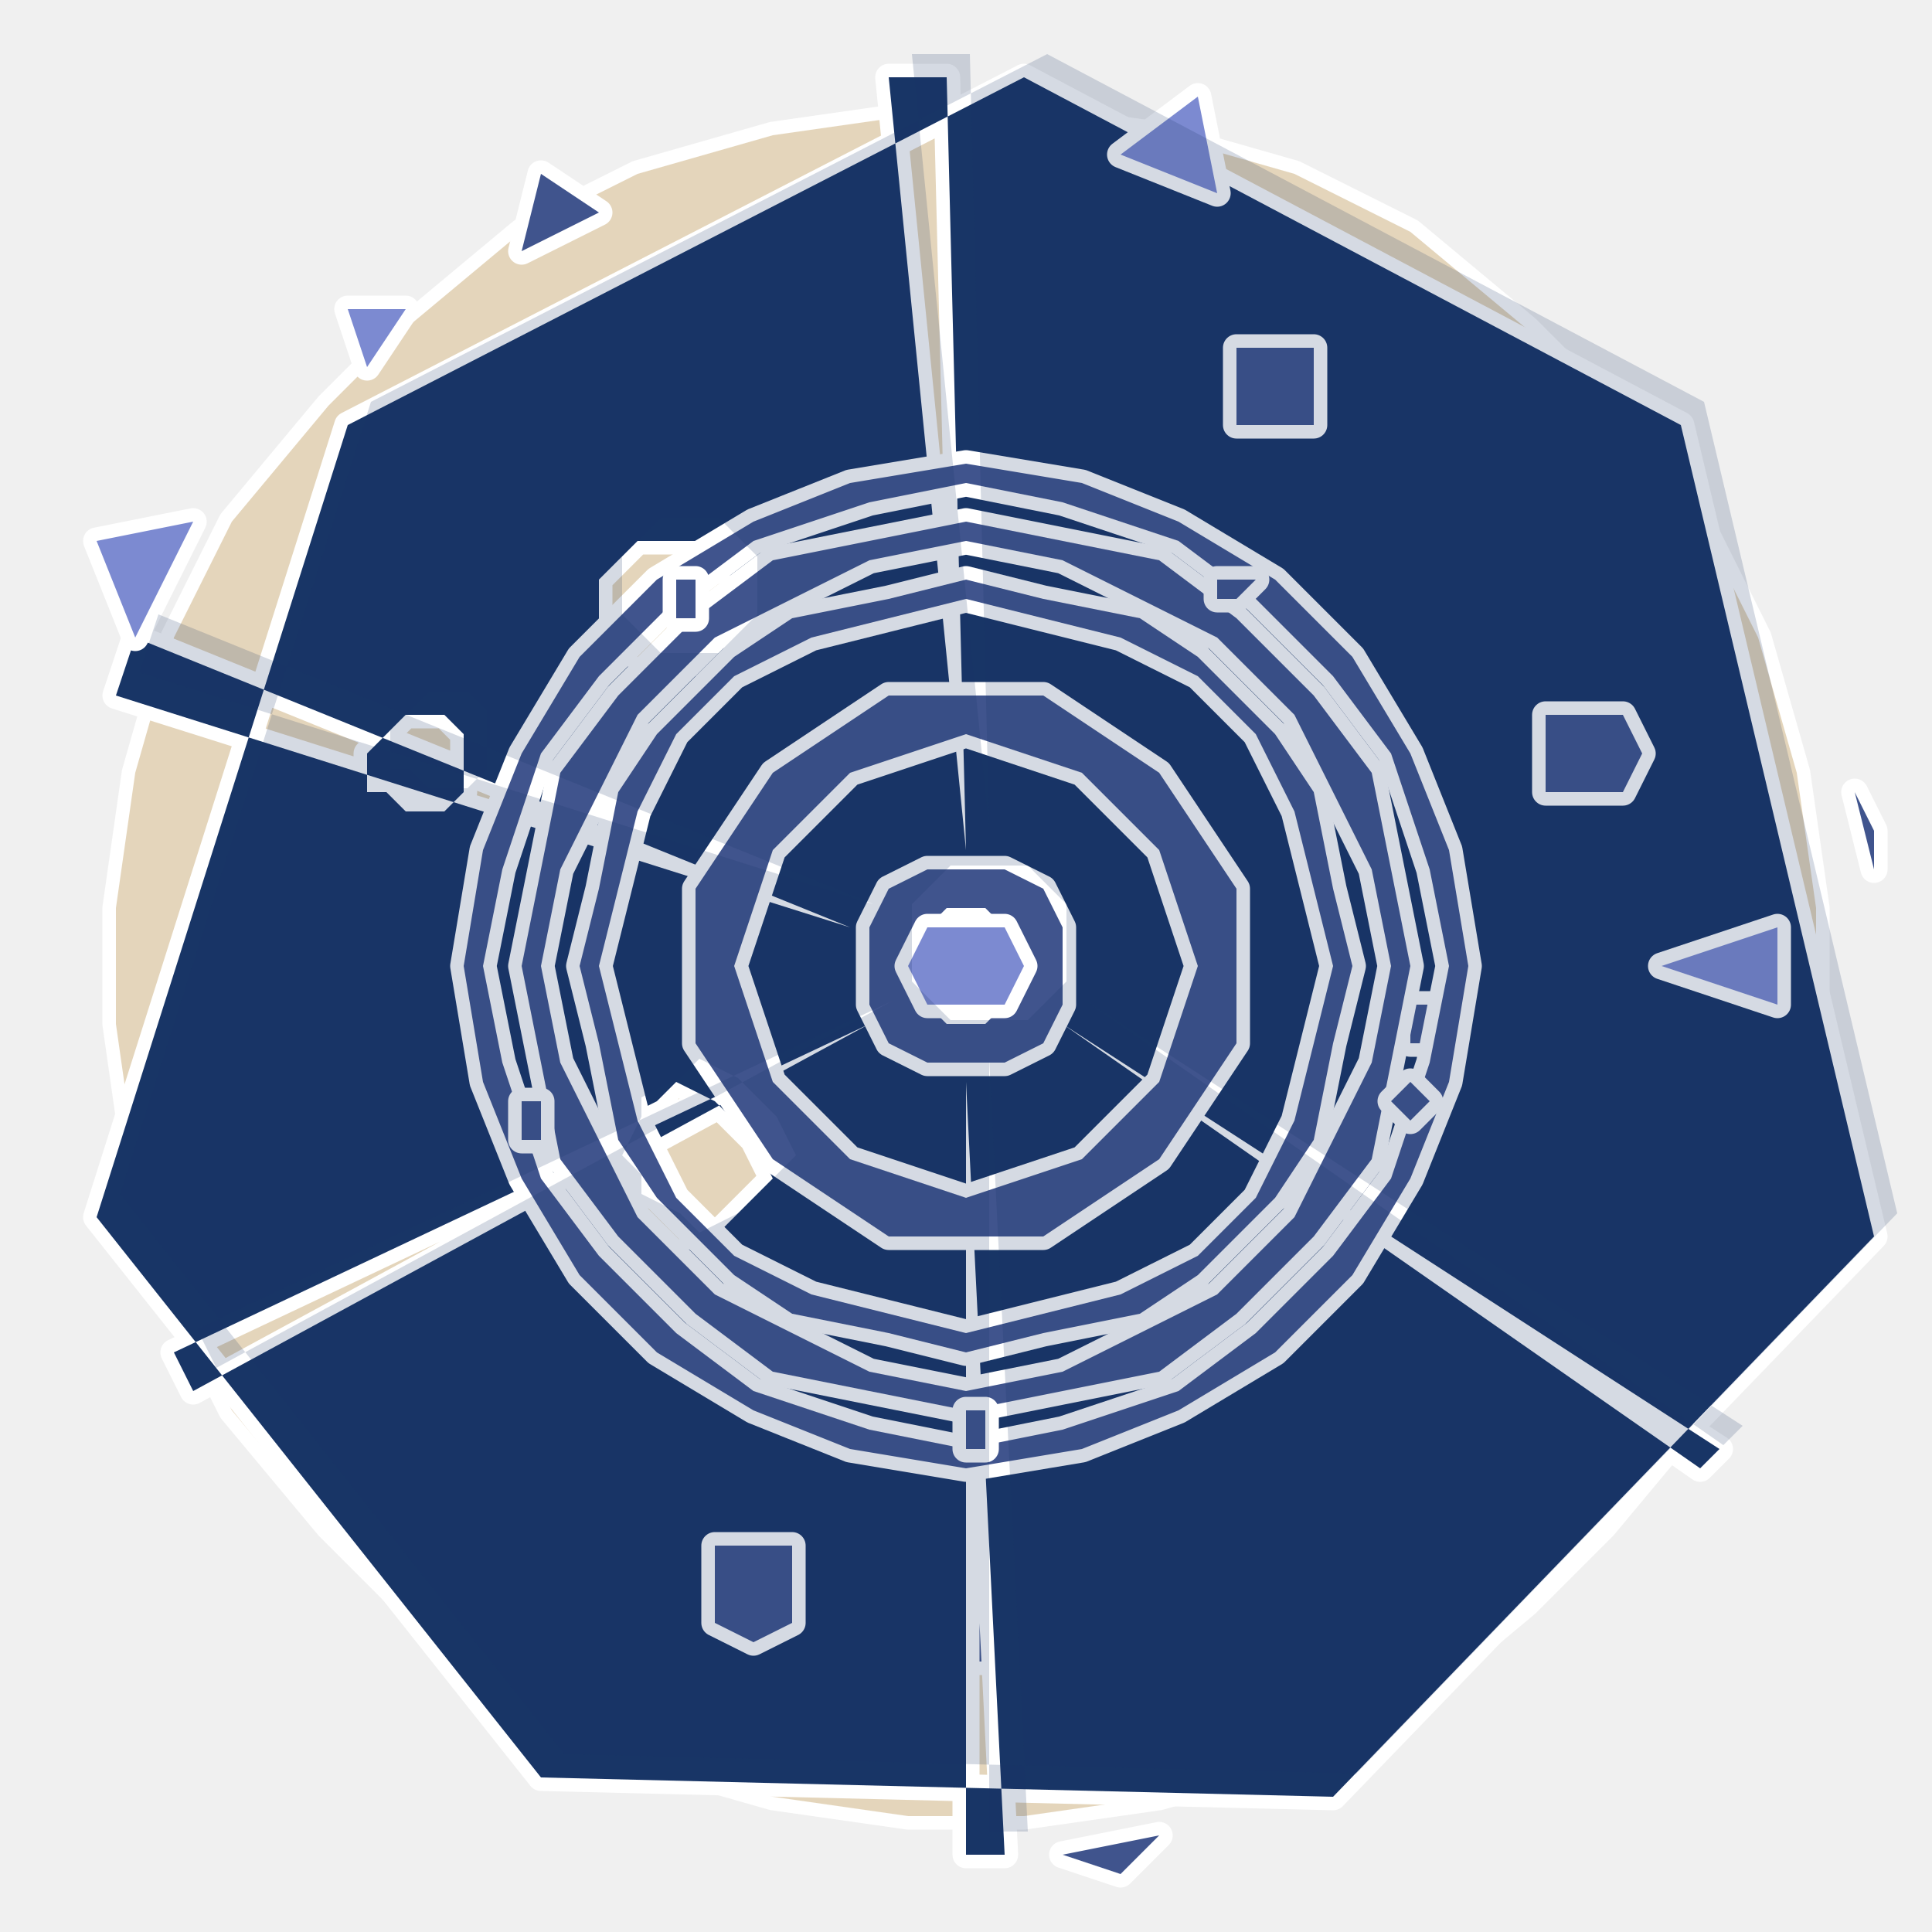
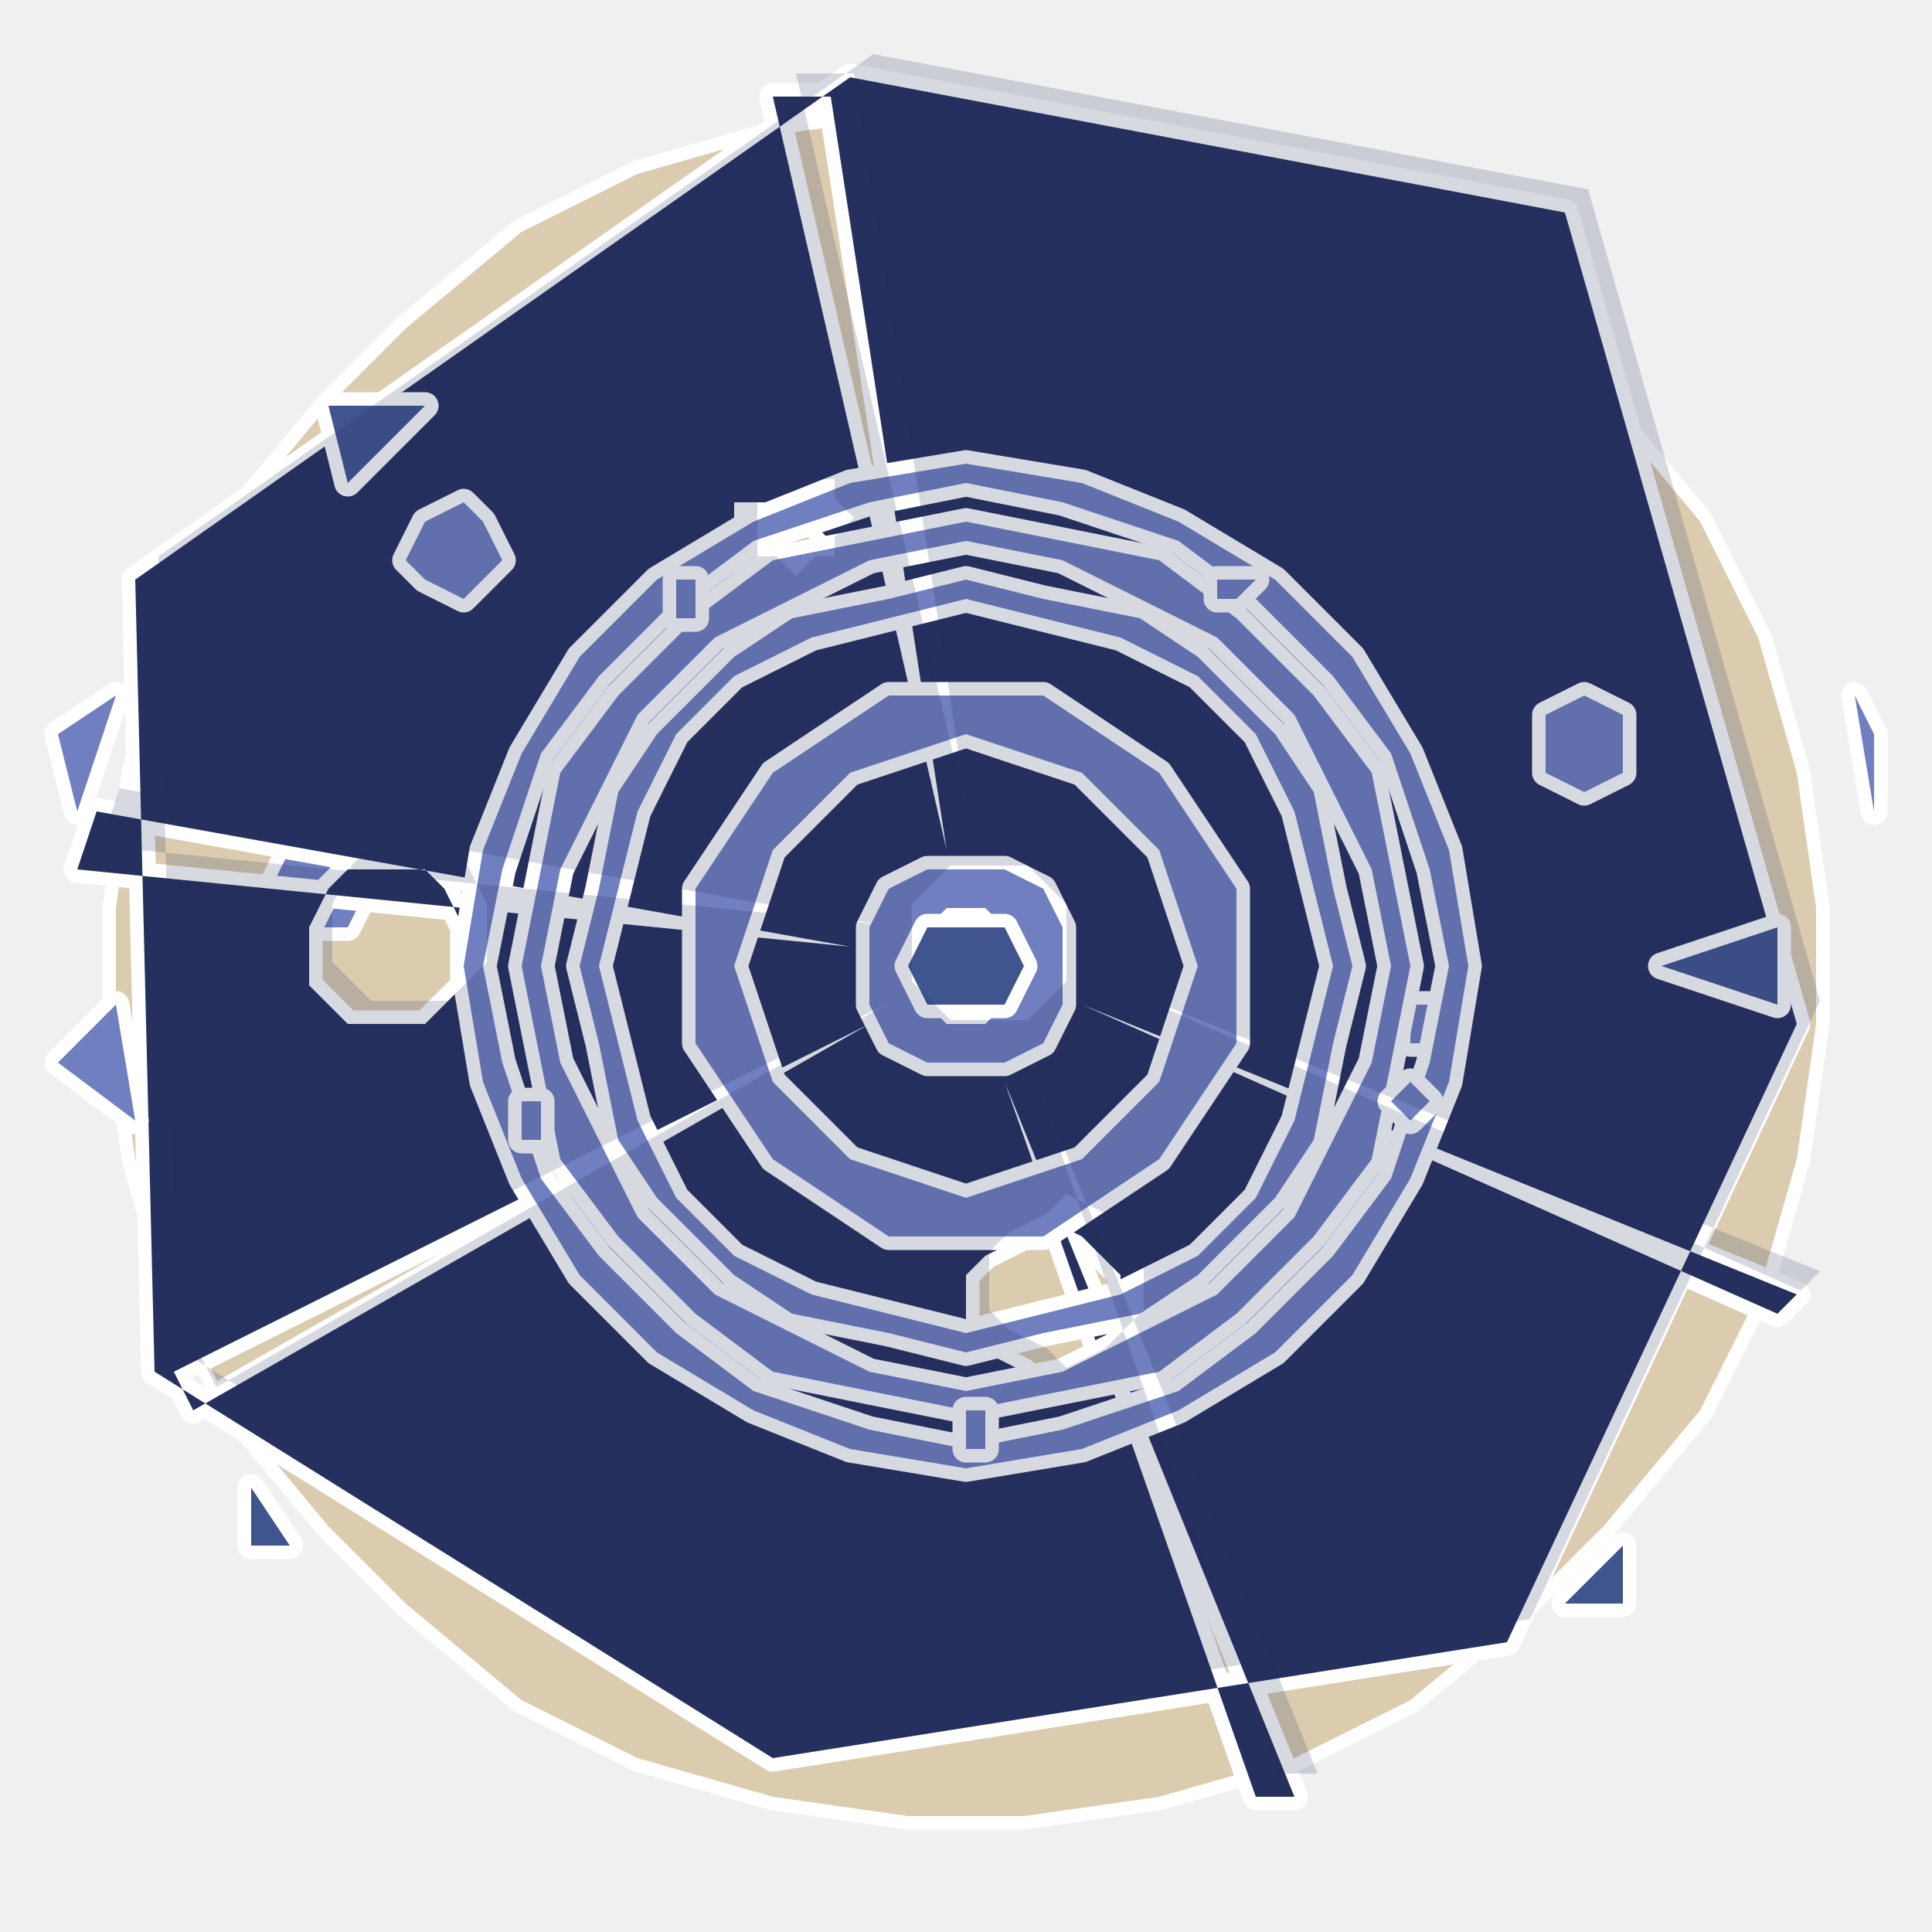
<svg xmlns="http://www.w3.org/2000/svg" viewBox="0 0 100 100" role="img" aria-label="@playform/ets-hook-dsh-search-suggester - spike-star">
  <style>
		@media (prefers-reduced-motion: no-preference) {
			.ets-hook-dsh-search-suggester-scene * { transform-box: view-box; transform-origin: 50% 50%; }
- 		.ets-hook-dsh-search-suggester-counter { animation: ets-hook-dsh-search-suggester-counter 24s linear -4s infinite; }
+ 		.ets-hook-dsh-search-suggester-counter { animation: ets-hook-dsh-search-suggester-counter 23s linear -3s infinite; }
		@keyframes ets-hook-dsh-search-suggester-counter { to { transform: rotate(-360deg); } }
- 		.ets-hook-dsh-search-suggester-breathe { animation: ets-hook-dsh-search-suggester-breathe 6s ease-in-out -4s infinite; }
+ 		.ets-hook-dsh-search-suggester-breathe { animation: ets-hook-dsh-search-suggester-breathe 5s ease-in-out -3s infinite; }
		@keyframes ets-hook-dsh-search-suggester-breathe { 50% { transform: scale(1.06); opacity: 0.85; } }
- 		.ets-hook-dsh-search-suggester-fire { animation: ets-hook-dsh-search-suggester-fire 2.6s ease-in-out infinite; }
+ 		.ets-hook-dsh-search-suggester-fire { animation: ets-hook-dsh-search-suggester-fire 3.0s ease-in-out infinite; }
		@keyframes ets-hook-dsh-search-suggester-fire { 0%, 100% { opacity: 0.35; } 50% { opacity: 1; } }
- 		.ets-hook-dsh-search-suggester-twinkle { animation: ets-hook-dsh-search-suggester-twinkle 7s ease-in-out -4s infinite; }
+ 		.ets-hook-dsh-search-suggester-twinkle { animation: ets-hook-dsh-search-suggester-twinkle 10s ease-in-out -3s infinite; }
		@keyframes ets-hook-dsh-search-suggester-twinkle { 0%, 100% { transform: scale(0.94); opacity: 0.4; } 50% { transform: scale(1.06); opacity: 1; } }
- 		.ets-hook-dsh-search-suggester-trace { animation: ets-hook-dsh-search-suggester-trace 5s ease-in-out -4s infinite; }
+ 		.ets-hook-dsh-search-suggester-trace { animation: ets-hook-dsh-search-suggester-trace 6s ease-in-out -3s infinite; }
		@keyframes ets-hook-dsh-search-suggester-trace { 0%, 100% { transform: translate(0, 0); opacity: 1; } 50% { transform: translate(1.4px, -1.4px); opacity: 0.35; } }
		}
	</style>
  <defs>
    <path id="ets-hook-dsh-search-suggester-0" d="M91,67 L88,73 L83,79 L79,83 L73,88 L67,91 L60,93 L53,94 L47,94 L40,93 L33,91 L27,88 L21,83 L17,79 L12,73 L9,67 L7,60 L6,53 L6,47 L7,40 L9,33 L12,27 L17,21 L21,17 L27,12 L33,9 L40,7 L47,6 L53,6 L60,7 L67,9 L73,12 L79,17 L83,21 L88,27 L91,33 L93,40 L94,47 L94,53 L93,60 Z" />
-     <path id="ets-hook-dsh-search-suggester-1" d="M51,84 L51,86 L49,86 L47,86 L46,84 L47,82 L49,82 L51,82 Z" />
-     <path id="ets-hook-dsh-search-suggester-2" d="M61,17 L60,19 L59,20 L57,19 L56,17 L57,15 L59,15 L60,15 Z" />
-     <path id="ets-hook-dsh-search-suggester-3" d="M97,64 L69,93 L28,92 L5,63 L18,22 L53,4 L87,22 Z M55,53 L89,75 L88,76 L55,53 Z M40,61 L39,62 L38,63 L37,64 L35,65 L34,64 L32,63 L32,62 L31,61 L32,59 L32,58 L34,57 L35,56 L37,57 L38,58 L39,59 Z M50,56 L52,96 L50,96 L50,56 Z M45,53 L10,72 L9,70 L45,53 Z M38,32 L38,33 L37,34 L36,35 L34,35 L33,35 L32,34 L31,33 L31,32 L31,30 L32,29 L33,28 L34,28 L36,28 L37,29 L38,30 Z M44,48 L6,36 L7,33 L44,48 Z M50,44 L46,4 L49,4 L50,44 Z M24,40 L24,41 L24,41 L23,42 L22,42 L21,42 L20,41 L19,41 L19,40 L19,39 L20,38 L21,37 L22,37 L23,37 L24,38 L24,39 Z M54,50 L54,52 L53,53 L52,54 L50,54 L48,54 L47,53 L46,52 L46,50 L46,48 L47,47 L48,46 L50,46 L52,46 L53,47 L54,48 Z" />
-     <path id="ets-hook-dsh-search-suggester-4" d="M41,82 L41,84 L39,85 L37,84 L37,82 L37,80 L39,80 L41,80 Z" />
-     <path id="ets-hook-dsh-search-suggester-5" d="M68,20 L68,22 L66,22 L64,22 L64,20 L64,18 L66,18 L68,18 Z" />
-     <path id="ets-hook-dsh-search-suggester-6" d="M85,39 L84,41 L82,41 L80,41 L80,39 L80,37 L82,37 L84,37 Z" />
-     <path id="ets-hook-dsh-search-suggester-7" d="M64,50 L64,54 L62,57 L60,60 L57,62 L54,64 L50,64 L46,64 L43,62 L40,60 L38,57 L36,54 L36,50 L36,46 L38,43 L40,40 L43,38 L46,36 L50,36 L54,36 L57,38 L60,40 L62,43 L64,46 Z M62,50 L61,53 L60,56 L58,58 L56,60 L53,61 L50,62 L47,61 L44,60 L42,58 L40,56 L39,53 L38,50 L39,47 L40,44 L42,42 L44,40 L47,39 L50,38 L53,39 L56,40 L58,42 L60,44 L61,47 Z" />
-     <path id="ets-hook-dsh-search-suggester-8" d="M55,50 L55,52 L54,54 L52,55 L50,55 L48,55 L46,54 L45,52 L45,50 L45,48 L46,46 L48,45 L50,45 L52,45 L54,46 L55,48 Z M53,50 L53,51 L52,52 L51,53 L50,53 L49,53 L48,52 L47,51 L47,50 L47,49 L48,48 L49,47 L50,47 L51,47 L52,48 L53,49 Z" />
-     <path id="ets-hook-dsh-search-suggester-9" d="M75,53 L74,54 L73,54 L73,53 L73,52 L74,52 Z" />
-     <path id="ets-hook-dsh-search-suggester-10" d="M92,48 L86,50 L92,52 Z" />
-     <path id="ets-hook-dsh-search-suggester-11" d="M70,50 L69,54 L68,59 L66,62 L62,66 L59,68 L54,69 L50,70 L46,69 L41,68 L38,66 L34,62 L32,59 L31,54 L30,50 L31,46 L32,41 L34,38 L38,34 L41,32 L46,31 L50,30 L54,31 L59,32 L62,34 L66,38 L68,41 L69,46 Z M69,50 L68,54 L67,58 L65,62 L62,65 L58,67 L54,68 L50,69 L46,68 L42,67 L38,65 L35,62 L33,58 L32,54 L31,50 L32,46 L33,42 L35,38 L38,35 L42,33 L46,32 L50,31 L54,32 L58,33 L62,35 L65,38 L67,42 L68,46 Z" />
-     <path id="ets-hook-dsh-search-suggester-12" d="M73,50 L72,55 L71,60 L68,64 L64,68 L60,71 L55,72 L50,73 L45,72 L40,71 L36,68 L32,64 L29,60 L28,55 L27,50 L28,45 L29,40 L32,36 L36,32 L40,29 L45,28 L50,27 L55,28 L60,29 L64,32 L68,36 L71,40 L72,45 Z M72,50 L71,55 L69,59 L67,63 L63,67 L59,69 L55,71 L50,72 L45,71 L41,69 L37,67 L33,63 L31,59 L29,55 L28,50 L29,45 L31,41 L33,37 L37,33 L41,31 L45,29 L50,28 L55,29 L59,31 L63,33 L67,37 L69,41 L71,45 Z" />
-     <path id="ets-hook-dsh-search-suggester-13" d="M76,50 L75,56 L73,61 L70,66 L66,70 L61,73 L56,75 L50,76 L44,75 L39,73 L34,70 L30,66 L27,61 L25,56 L24,50 L25,44 L27,39 L30,34 L34,30 L39,27 L44,25 L50,24 L56,25 L61,27 L66,30 L70,34 L73,39 L75,44 Z M75,50 L74,55 L72,61 L69,65 L65,69 L61,72 L55,74 L50,75 L45,74 L39,72 L35,69 L31,65 L28,61 L26,55 L25,50 L26,45 L28,39 L31,35 L35,31 L39,28 L45,26 L50,25 L55,26 L61,28 L65,31 L69,35 L72,39 L74,45 Z" />
-     <path id="ets-hook-dsh-search-suggester-14" d="M60,95 L58,97 L55,96 Z" />
-     <path id="ets-hook-dsh-search-suggester-15" d="M74,57 L73,58 L73,58 L72,57 L73,56 L73,56 Z" />
-     <path id="ets-hook-dsh-search-suggester-16" d="M58,8 L62,5 L63,10 Z" />
-     <path id="ets-hook-dsh-search-suggester-17" d="M51,74 L51,75 L50,75 L50,74 L50,73 L51,73 Z" />
-     <path id="ets-hook-dsh-search-suggester-18" d="M96,41 L97,43 L97,45 Z" />
-     <path id="ets-hook-dsh-search-suggester-19" d="M28,58 L28,59 L27,59 L27,58 L27,57 L28,57 Z" />
-     <path id="ets-hook-dsh-search-suggester-20" d="M19,19 L18,16 L21,16 Z" />
-     <path id="ets-hook-dsh-search-suggester-21" d="M36,31 L36,32 L35,32 L35,31 L35,30 L36,30 Z" />
-     <path id="ets-hook-dsh-search-suggester-22" d="M27,13 L28,9 L31,11 Z" />
-     <path id="ets-hook-dsh-search-suggester-23" d="M65,30 L64,31 L63,31 L63,30 L63,30 L64,30 Z" />
-     <path id="ets-hook-dsh-search-suggester-24" d="M7,33 L5,28 L10,27 Z" />
-     <path id="ets-hook-dsh-search-suggester-25" d="M53,50 L52,52 L51,52 L49,52 L48,52 L47,50 L48,48 L49,48 L51,48 L52,48 Z" />
+     <path id="ets-hook-dsh-search-suggester-1" d="M30,76 L29,77 L28,78 L26,77 L25,76 L26,74 L28,73 L29,74 Z" />
+     <path id="ets-hook-dsh-search-suggester-2" d="M19,46 L18,48 L16,48 L15,48 L14,46 L15,44 L16,43 L18,44 Z" />
+     <path id="ets-hook-dsh-search-suggester-3" d="M93,53 L78,85 L40,91 L8,71 L7,30 L44,4 L81,11 Z M56,52 L93,67 L92,68 L56,52 Z M58,67 L58,69 L57,70 L56,71 L54,72 L53,71 L51,70 L50,69 L50,67 L50,66 L51,65 L53,64 L54,63 L56,64 L57,65 L58,66 Z M52,56 L67,93 L65,93 L52,56 Z M45,53 L10,73 L9,71 L45,53 Z M43,28 L42,29 L42,30 L41,30 L40,31 L39,30 L38,30 L38,29 L38,28 L38,27 L38,26 L39,26 L40,26 L41,26 L42,26 L42,27 Z M44,49 L4,45 L5,42 L44,49 Z M49,44 L40,5 L43,5 L49,44 Z M24,49 L24,51 L23,52 L22,53 L20,53 L18,53 L17,52 L16,51 L16,49 L16,48 L17,46 L18,45 L20,45 L22,45 L23,46 L24,48 Z M54,50 L54,52 L53,53 L52,54 L50,54 L48,54 L47,53 L46,52 L46,50 L46,48 L47,47 L48,46 L50,46 L52,46 L53,47 L54,48 Z" />
+     <path id="ets-hook-dsh-search-suggester-4" d="M84,38 L84,40 L82,41 L80,40 L80,38 L80,37 L82,36 L84,37 Z" />
+     <path id="ets-hook-dsh-search-suggester-5" d="M26,29 L25,30 L24,31 L22,30 L21,29 L22,27 L24,26 L25,27 Z" />
+     <path id="ets-hook-dsh-search-suggester-6" d="M64,50 L64,54 L62,57 L60,60 L57,62 L54,64 L50,64 L46,64 L43,62 L40,60 L38,57 L36,54 L36,50 L36,46 L38,43 L40,40 L43,38 L46,36 L50,36 L54,36 L57,38 L60,40 L62,43 L64,46 Z M62,50 L61,53 L60,56 L58,58 L56,60 L53,61 L50,62 L47,61 L44,60 L42,58 L40,56 L39,53 L38,50 L39,47 L40,44 L42,42 L44,40 L47,39 L50,38 L53,39 L56,40 L58,42 L60,44 L61,47 Z" />
+     <path id="ets-hook-dsh-search-suggester-7" d="M55,50 L55,52 L54,54 L52,55 L50,55 L48,55 L46,54 L45,52 L45,50 L45,48 L46,46 L48,45 L50,45 L52,45 L54,46 L55,48 Z M53,50 L53,51 L52,52 L51,53 L50,53 L49,53 L48,52 L47,51 L47,50 L47,49 L48,48 L49,47 L50,47 L51,47 L52,48 L53,49 Z" />
+     <path id="ets-hook-dsh-search-suggester-8" d="M75,53 L74,54 L73,54 L73,53 L73,52 L74,52 Z" />
+     <path id="ets-hook-dsh-search-suggester-9" d="M92,48 L86,50 L92,52 Z" />
+     <path id="ets-hook-dsh-search-suggester-10" d="M70,50 L69,54 L68,59 L66,62 L62,66 L59,68 L54,69 L50,70 L46,69 L41,68 L38,66 L34,62 L32,59 L31,54 L30,50 L31,46 L32,41 L34,38 L38,34 L41,32 L46,31 L50,30 L54,31 L59,32 L62,34 L66,38 L68,41 L69,46 Z M69,50 L68,54 L67,58 L65,62 L62,65 L58,67 L54,68 L50,69 L46,68 L42,67 L38,65 L35,62 L33,58 L32,54 L31,50 L32,46 L33,42 L35,38 L38,35 L42,33 L46,32 L50,31 L54,32 L58,33 L62,35 L65,38 L67,42 L68,46 Z" />
+     <path id="ets-hook-dsh-search-suggester-11" d="M73,50 L72,55 L71,60 L68,64 L64,68 L60,71 L55,72 L50,73 L45,72 L40,71 L36,68 L32,64 L29,60 L28,55 L27,50 L28,45 L29,40 L32,36 L36,32 L40,29 L45,28 L50,27 L55,28 L60,29 L64,32 L68,36 L71,40 L72,45 Z M72,50 L71,55 L69,59 L67,63 L63,67 L59,69 L55,71 L50,72 L45,71 L41,69 L37,67 L33,63 L31,59 L29,55 L28,50 L29,45 L31,41 L33,37 L37,33 L41,31 L45,29 L50,28 L55,29 L59,31 L63,33 L67,37 L69,41 L71,45 Z" />
+     <path id="ets-hook-dsh-search-suggester-12" d="M76,50 L75,56 L73,61 L70,66 L66,70 L61,73 L56,75 L50,76 L44,75 L39,73 L34,70 L30,66 L27,61 L25,56 L24,50 L25,44 L27,39 L30,34 L34,30 L39,27 L44,25 L50,24 L56,25 L61,27 L66,30 L70,34 L73,39 L75,44 Z M75,50 L74,55 L72,61 L69,65 L65,69 L61,72 L55,74 L50,75 L45,74 L39,72 L35,69 L31,65 L28,61 L26,55 L25,50 L26,45 L28,39 L31,35 L35,31 L39,28 L45,26 L50,25 L55,26 L61,28 L65,31 L69,35 L72,39 L74,45 Z" />
+     <path id="ets-hook-dsh-search-suggester-13" d="M74,57 L73,58 L73,58 L72,57 L73,56 L73,56 Z" />
+     <path id="ets-hook-dsh-search-suggester-14" d="M4,42 L3,38 L6,36 Z" />
+     <path id="ets-hook-dsh-search-suggester-15" d="M51,74 L51,75 L50,75 L50,74 L50,73 L51,73 Z" />
+     <path id="ets-hook-dsh-search-suggester-16" d="M15,80 L13,80 L13,77 Z" />
+     <path id="ets-hook-dsh-search-suggester-17" d="M28,58 L28,59 L27,59 L27,58 L27,57 L28,57 Z" />
+     <path id="ets-hook-dsh-search-suggester-18" d="M7,58 L3,55 L6,52 Z" />
+     <path id="ets-hook-dsh-search-suggester-19" d="M36,31 L36,32 L35,32 L35,31 L35,30 L36,30 Z" />
+     <path id="ets-hook-dsh-search-suggester-20" d="M84,80 L84,83 L81,83 Z" />
+     <path id="ets-hook-dsh-search-suggester-21" d="M65,30 L64,31 L63,31 L63,30 L63,30 L64,30 Z" />
+     <path id="ets-hook-dsh-search-suggester-22" d="M96,36 L97,38 L97,42 Z" />
+     <path id="ets-hook-dsh-search-suggester-23" d="M18,25 L17,21 L22,21 Z" />
+     <path id="ets-hook-dsh-search-suggester-24" d="M53,50 L52,52 L51,52 L49,52 L48,52 L47,50 L48,48 L49,48 L51,48 L52,48 Z" />
  </defs>
  <g class="ets-hook-dsh-search-suggester-scene">
-     <g fill="#E4D5BB" fill-opacity="1" fill-rule="evenodd" stroke="#ffffff" stroke-width="1.4" stroke-linejoin="round" paint-order="stroke fill">
+     <g fill="#DBCCB0" fill-opacity="1" fill-rule="evenodd" stroke="#ffffff" stroke-width="1.4" stroke-linejoin="round" paint-order="stroke fill">
      <use class="ets-hook-dsh-search-suggester-breathe" href="#ets-hook-dsh-search-suggester-0" />
    </g>
-     <g fill="#40548D" fill-opacity="1" fill-rule="evenodd" stroke="#ffffff" stroke-width="1.4" stroke-linejoin="round" paint-order="stroke fill">
-       <use class="ets-hook-dsh-search-suggester-fire" style="animation-delay:-4.00s" href="#ets-hook-dsh-search-suggester-1" />
-       <use class="ets-hook-dsh-search-suggester-fire" style="animation-delay:-4.18s" href="#ets-hook-dsh-search-suggester-2" />
+     <g fill="#6F7FC0" fill-opacity="1" fill-rule="evenodd" stroke="#ffffff" stroke-width="1.4" stroke-linejoin="round" paint-order="stroke fill">
+       <use class="ets-hook-dsh-search-suggester-fire" style="animation-delay:-3.00s" href="#ets-hook-dsh-search-suggester-1" />
+       <use class="ets-hook-dsh-search-suggester-fire" style="animation-delay:-3.18s" href="#ets-hook-dsh-search-suggester-2" />
    </g>
-     <g fill="#183566" fill-opacity="1" fill-rule="evenodd" stroke="#ffffff" stroke-width="1.4" stroke-linejoin="round" paint-order="stroke fill">
+     <g fill="#26305E" fill-opacity="1" fill-rule="evenodd" stroke="#ffffff" stroke-width="1.4" stroke-linejoin="round" paint-order="stroke fill">
      <use href="#ets-hook-dsh-search-suggester-3" />
    </g>
-     <g fill="#40548D" fill-opacity="1" fill-rule="evenodd" stroke="#ffffff" stroke-width="1.4" stroke-linejoin="round" paint-order="stroke fill">
-       <use class="ets-hook-dsh-search-suggester-fire" style="animation-delay:-4.36s" href="#ets-hook-dsh-search-suggester-4" />
-       <use class="ets-hook-dsh-search-suggester-fire" style="animation-delay:-4.54s" href="#ets-hook-dsh-search-suggester-5" />
-       <use class="ets-hook-dsh-search-suggester-fire" style="animation-delay:-4.72s" href="#ets-hook-dsh-search-suggester-6" />
+     <g fill="#6F7FC0" fill-opacity="1" fill-rule="evenodd" stroke="#ffffff" stroke-width="1.4" stroke-linejoin="round" paint-order="stroke fill">
+       <use class="ets-hook-dsh-search-suggester-fire" style="animation-delay:-3.36s" href="#ets-hook-dsh-search-suggester-4" />
+       <use class="ets-hook-dsh-search-suggester-fire" style="animation-delay:-3.54s" href="#ets-hook-dsh-search-suggester-5" />
+       <use class="ets-hook-dsh-search-suggester-breathe" href="#ets-hook-dsh-search-suggester-6" />
      <use class="ets-hook-dsh-search-suggester-breathe" href="#ets-hook-dsh-search-suggester-7" />
-       <use class="ets-hook-dsh-search-suggester-breathe" href="#ets-hook-dsh-search-suggester-8" />
-       <use class="ets-hook-dsh-search-suggester-counter" href="#ets-hook-dsh-search-suggester-9" />
-     </g>
-     <g fill="#7C8AD1" fill-opacity="1" fill-rule="evenodd" stroke="#ffffff" stroke-width="1.4" stroke-linejoin="round" paint-order="stroke fill">
-       <use class="ets-hook-dsh-search-suggester-fire" style="animation-delay:-4.90s" href="#ets-hook-dsh-search-suggester-10" />
+       <use class="ets-hook-dsh-search-suggester-counter" href="#ets-hook-dsh-search-suggester-8" />
    </g>
    <g fill="#40548D" fill-opacity="1" fill-rule="evenodd" stroke="#ffffff" stroke-width="1.4" stroke-linejoin="round" paint-order="stroke fill">
+       <use class="ets-hook-dsh-search-suggester-fire" style="animation-delay:-3.72s" href="#ets-hook-dsh-search-suggester-9" />
+     </g>
+     <g fill="#6F7FC0" fill-opacity="1" fill-rule="evenodd" stroke="#ffffff" stroke-width="1.4" stroke-linejoin="round" paint-order="stroke fill">
+       <use class="ets-hook-dsh-search-suggester-breathe" href="#ets-hook-dsh-search-suggester-10" />
      <use class="ets-hook-dsh-search-suggester-breathe" href="#ets-hook-dsh-search-suggester-11" />
      <use class="ets-hook-dsh-search-suggester-breathe" href="#ets-hook-dsh-search-suggester-12" />
-       <use class="ets-hook-dsh-search-suggester-breathe" href="#ets-hook-dsh-search-suggester-13" />
+       <use class="ets-hook-dsh-search-suggester-counter" href="#ets-hook-dsh-search-suggester-13" />
      <use class="ets-hook-dsh-search-suggester-twinkle" href="#ets-hook-dsh-search-suggester-14" />
      <use class="ets-hook-dsh-search-suggester-counter" href="#ets-hook-dsh-search-suggester-15" />
    </g>
-     <g fill="#7C8AD1" fill-opacity="1" fill-rule="evenodd" stroke="#ffffff" stroke-width="1.4" stroke-linejoin="round" paint-order="stroke fill">
+     <g fill="#40548D" fill-opacity="1" fill-rule="evenodd" stroke="#ffffff" stroke-width="1.4" stroke-linejoin="round" paint-order="stroke fill">
      <use class="ets-hook-dsh-search-suggester-twinkle" href="#ets-hook-dsh-search-suggester-16" />
    </g>
-     <g fill="#40548D" fill-opacity="1" fill-rule="evenodd" stroke="#ffffff" stroke-width="1.4" stroke-linejoin="round" paint-order="stroke fill">
+     <g fill="#6F7FC0" fill-opacity="1" fill-rule="evenodd" stroke="#ffffff" stroke-width="1.4" stroke-linejoin="round" paint-order="stroke fill">
      <use class="ets-hook-dsh-search-suggester-counter" href="#ets-hook-dsh-search-suggester-17" />
      <use class="ets-hook-dsh-search-suggester-twinkle" href="#ets-hook-dsh-search-suggester-18" />
      <use class="ets-hook-dsh-search-suggester-counter" href="#ets-hook-dsh-search-suggester-19" />
    </g>
-     <g fill="#7C8AD1" fill-opacity="1" fill-rule="evenodd" stroke="#ffffff" stroke-width="1.4" stroke-linejoin="round" paint-order="stroke fill">
+     <g fill="#40548D" fill-opacity="1" fill-rule="evenodd" stroke="#ffffff" stroke-width="1.4" stroke-linejoin="round" paint-order="stroke fill">
      <use class="ets-hook-dsh-search-suggester-twinkle" href="#ets-hook-dsh-search-suggester-20" />
    </g>
-     <g fill="#40548D" fill-opacity="1" fill-rule="evenodd" stroke="#ffffff" stroke-width="1.4" stroke-linejoin="round" paint-order="stroke fill">
+     <g fill="#6F7FC0" fill-opacity="1" fill-rule="evenodd" stroke="#ffffff" stroke-width="1.4" stroke-linejoin="round" paint-order="stroke fill">
      <use class="ets-hook-dsh-search-suggester-counter" href="#ets-hook-dsh-search-suggester-21" />
      <use class="ets-hook-dsh-search-suggester-twinkle" href="#ets-hook-dsh-search-suggester-22" />
-       <use class="ets-hook-dsh-search-suggester-counter" href="#ets-hook-dsh-search-suggester-23" />
    </g>
-     <g fill="#7C8AD1" fill-opacity="1" fill-rule="evenodd" stroke="#ffffff" stroke-width="1.4" stroke-linejoin="round" paint-order="stroke fill">
-       <use class="ets-hook-dsh-search-suggester-twinkle" href="#ets-hook-dsh-search-suggester-24" />
-       <use class="ets-hook-dsh-search-suggester-breathe" href="#ets-hook-dsh-search-suggester-25" />
+     <g fill="#40548D" fill-opacity="1" fill-rule="evenodd" stroke="#ffffff" stroke-width="1.4" stroke-linejoin="round" paint-order="stroke fill">
+       <use class="ets-hook-dsh-search-suggester-twinkle" href="#ets-hook-dsh-search-suggester-23" />
+       <use class="ets-hook-dsh-search-suggester-breathe" href="#ets-hook-dsh-search-suggester-24" />
    </g>
-     <g class="ets-hook-dsh-search-suggester-trace" fill="#183566" fill-opacity="0.18" fill-rule="evenodd" stroke="none">
+     <g class="ets-hook-dsh-search-suggester-trace" fill="#26305E" fill-opacity="0.18" fill-rule="evenodd" stroke="none">
      <g transform="translate(1.2,-1.2)">
        <use href="#ets-hook-dsh-search-suggester-3" />
      </g>
    </g>
  </g>
</svg>
